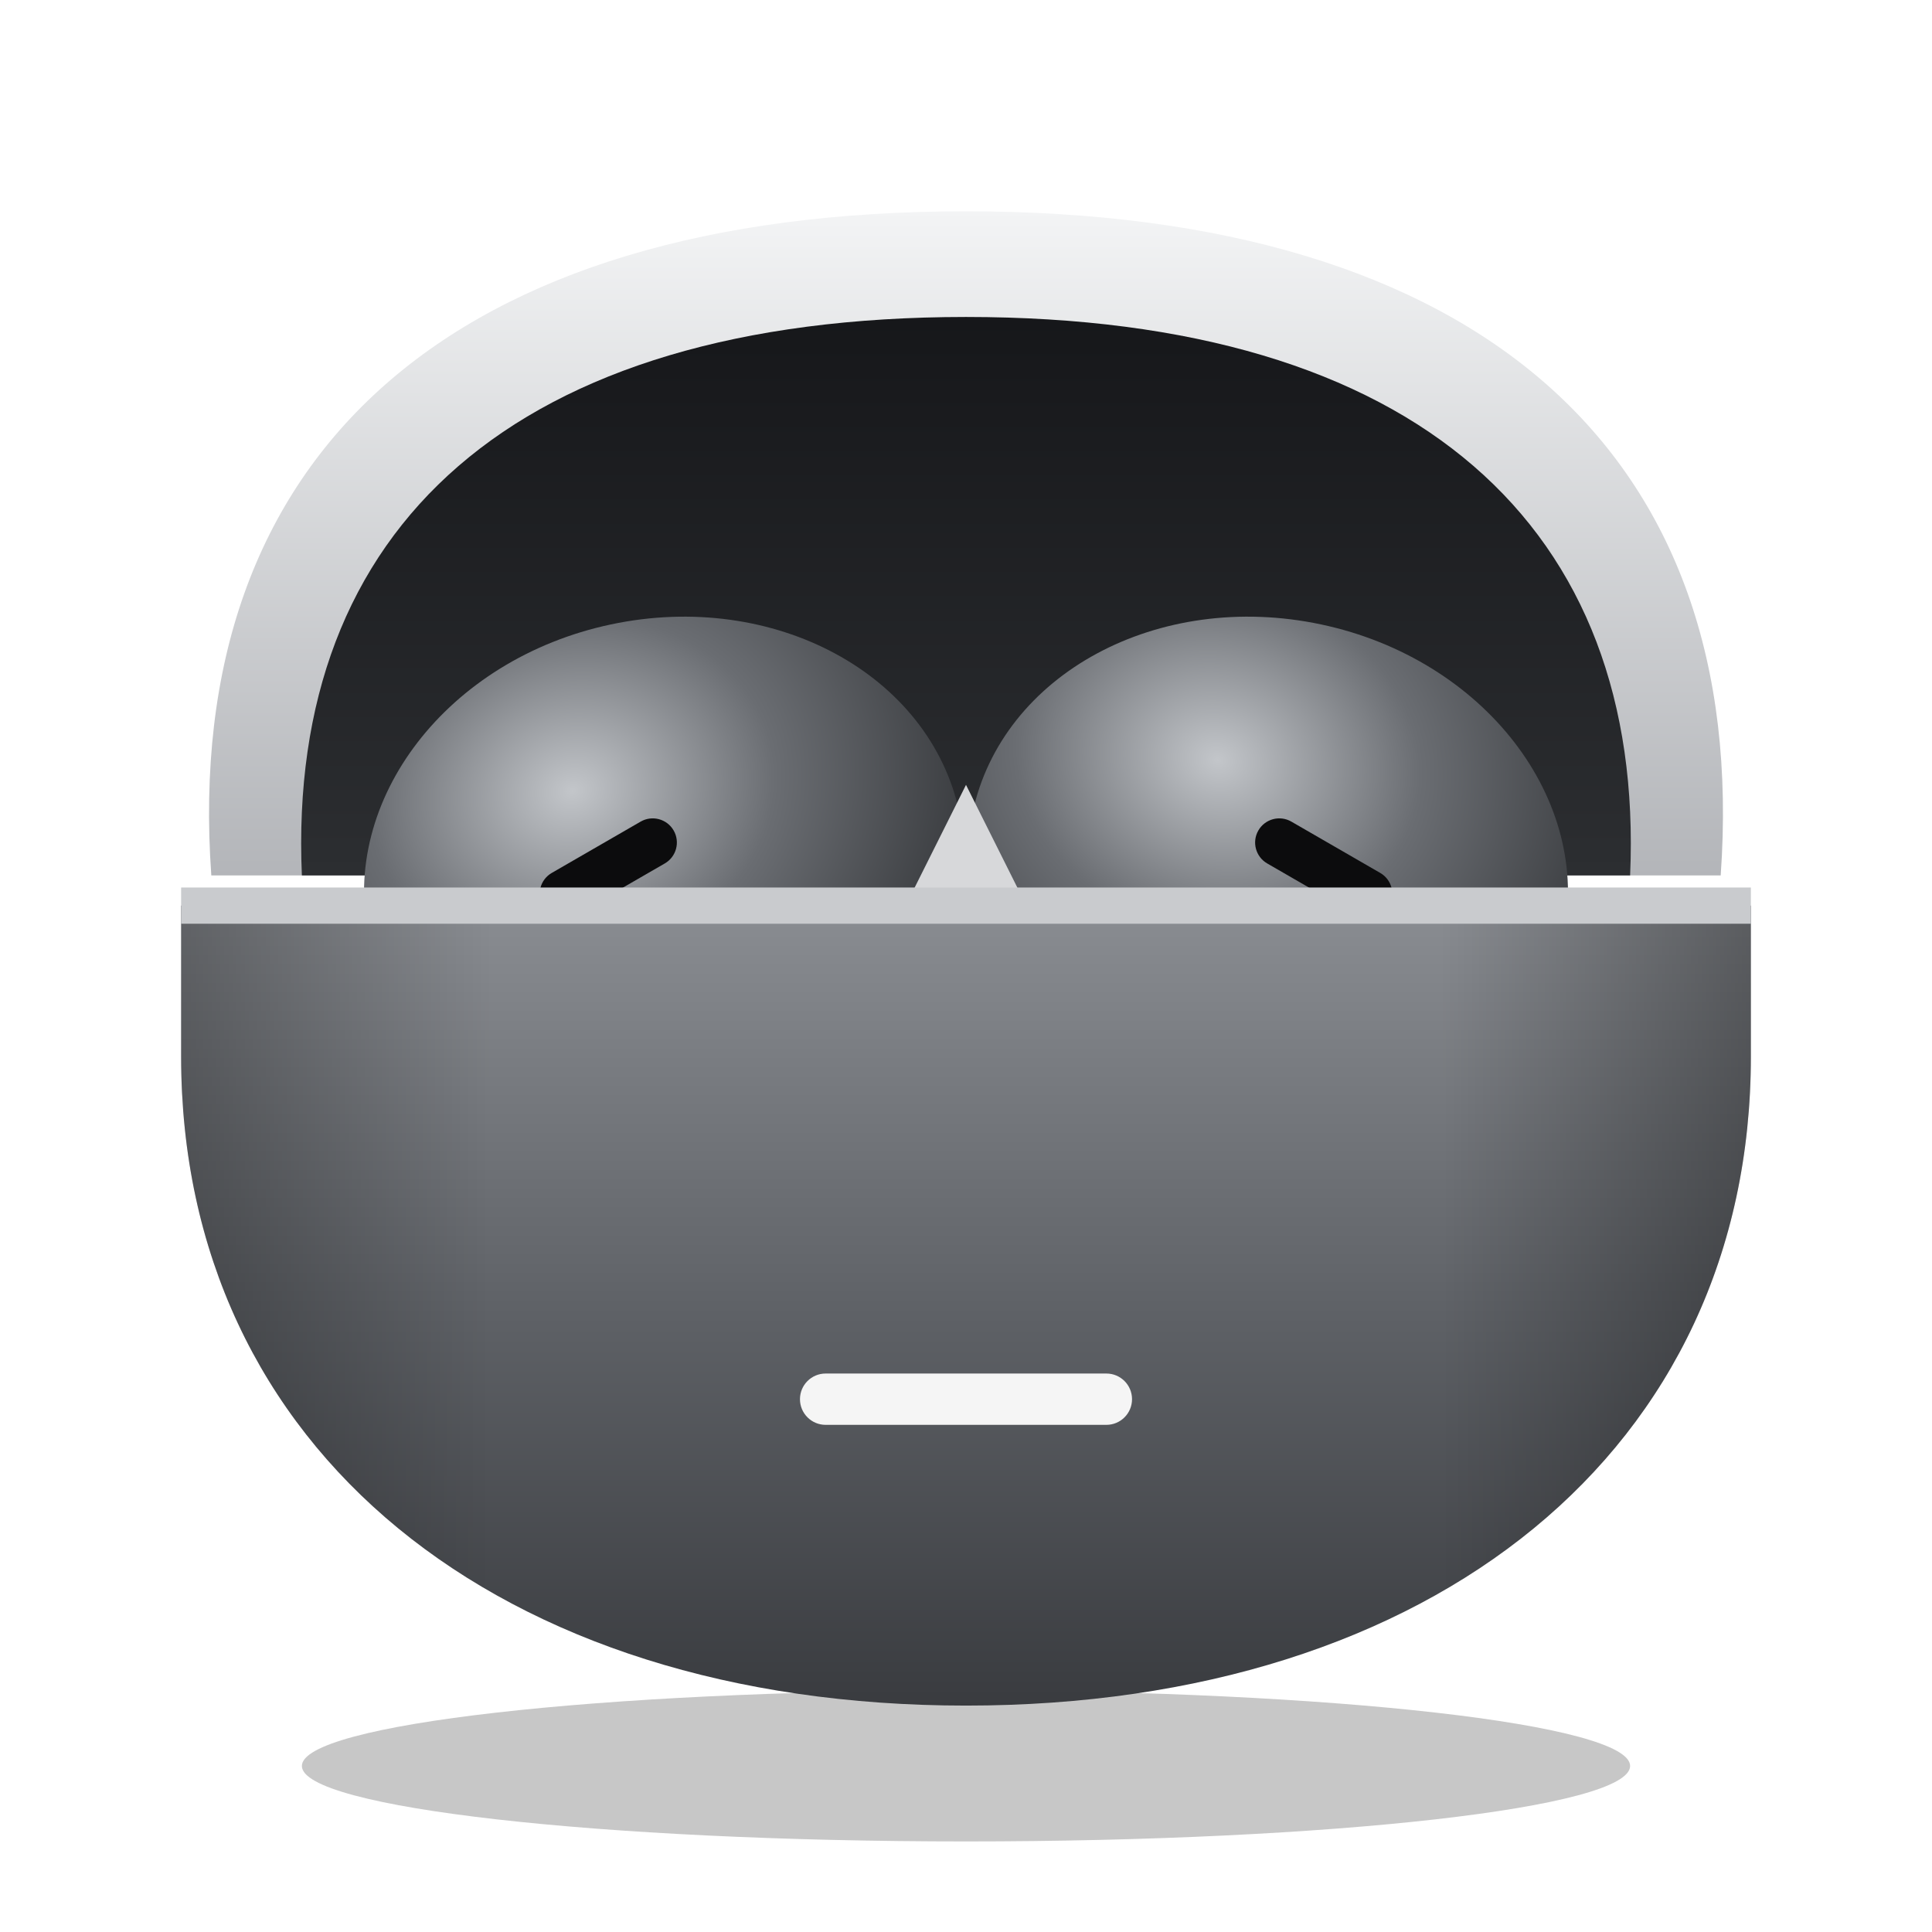
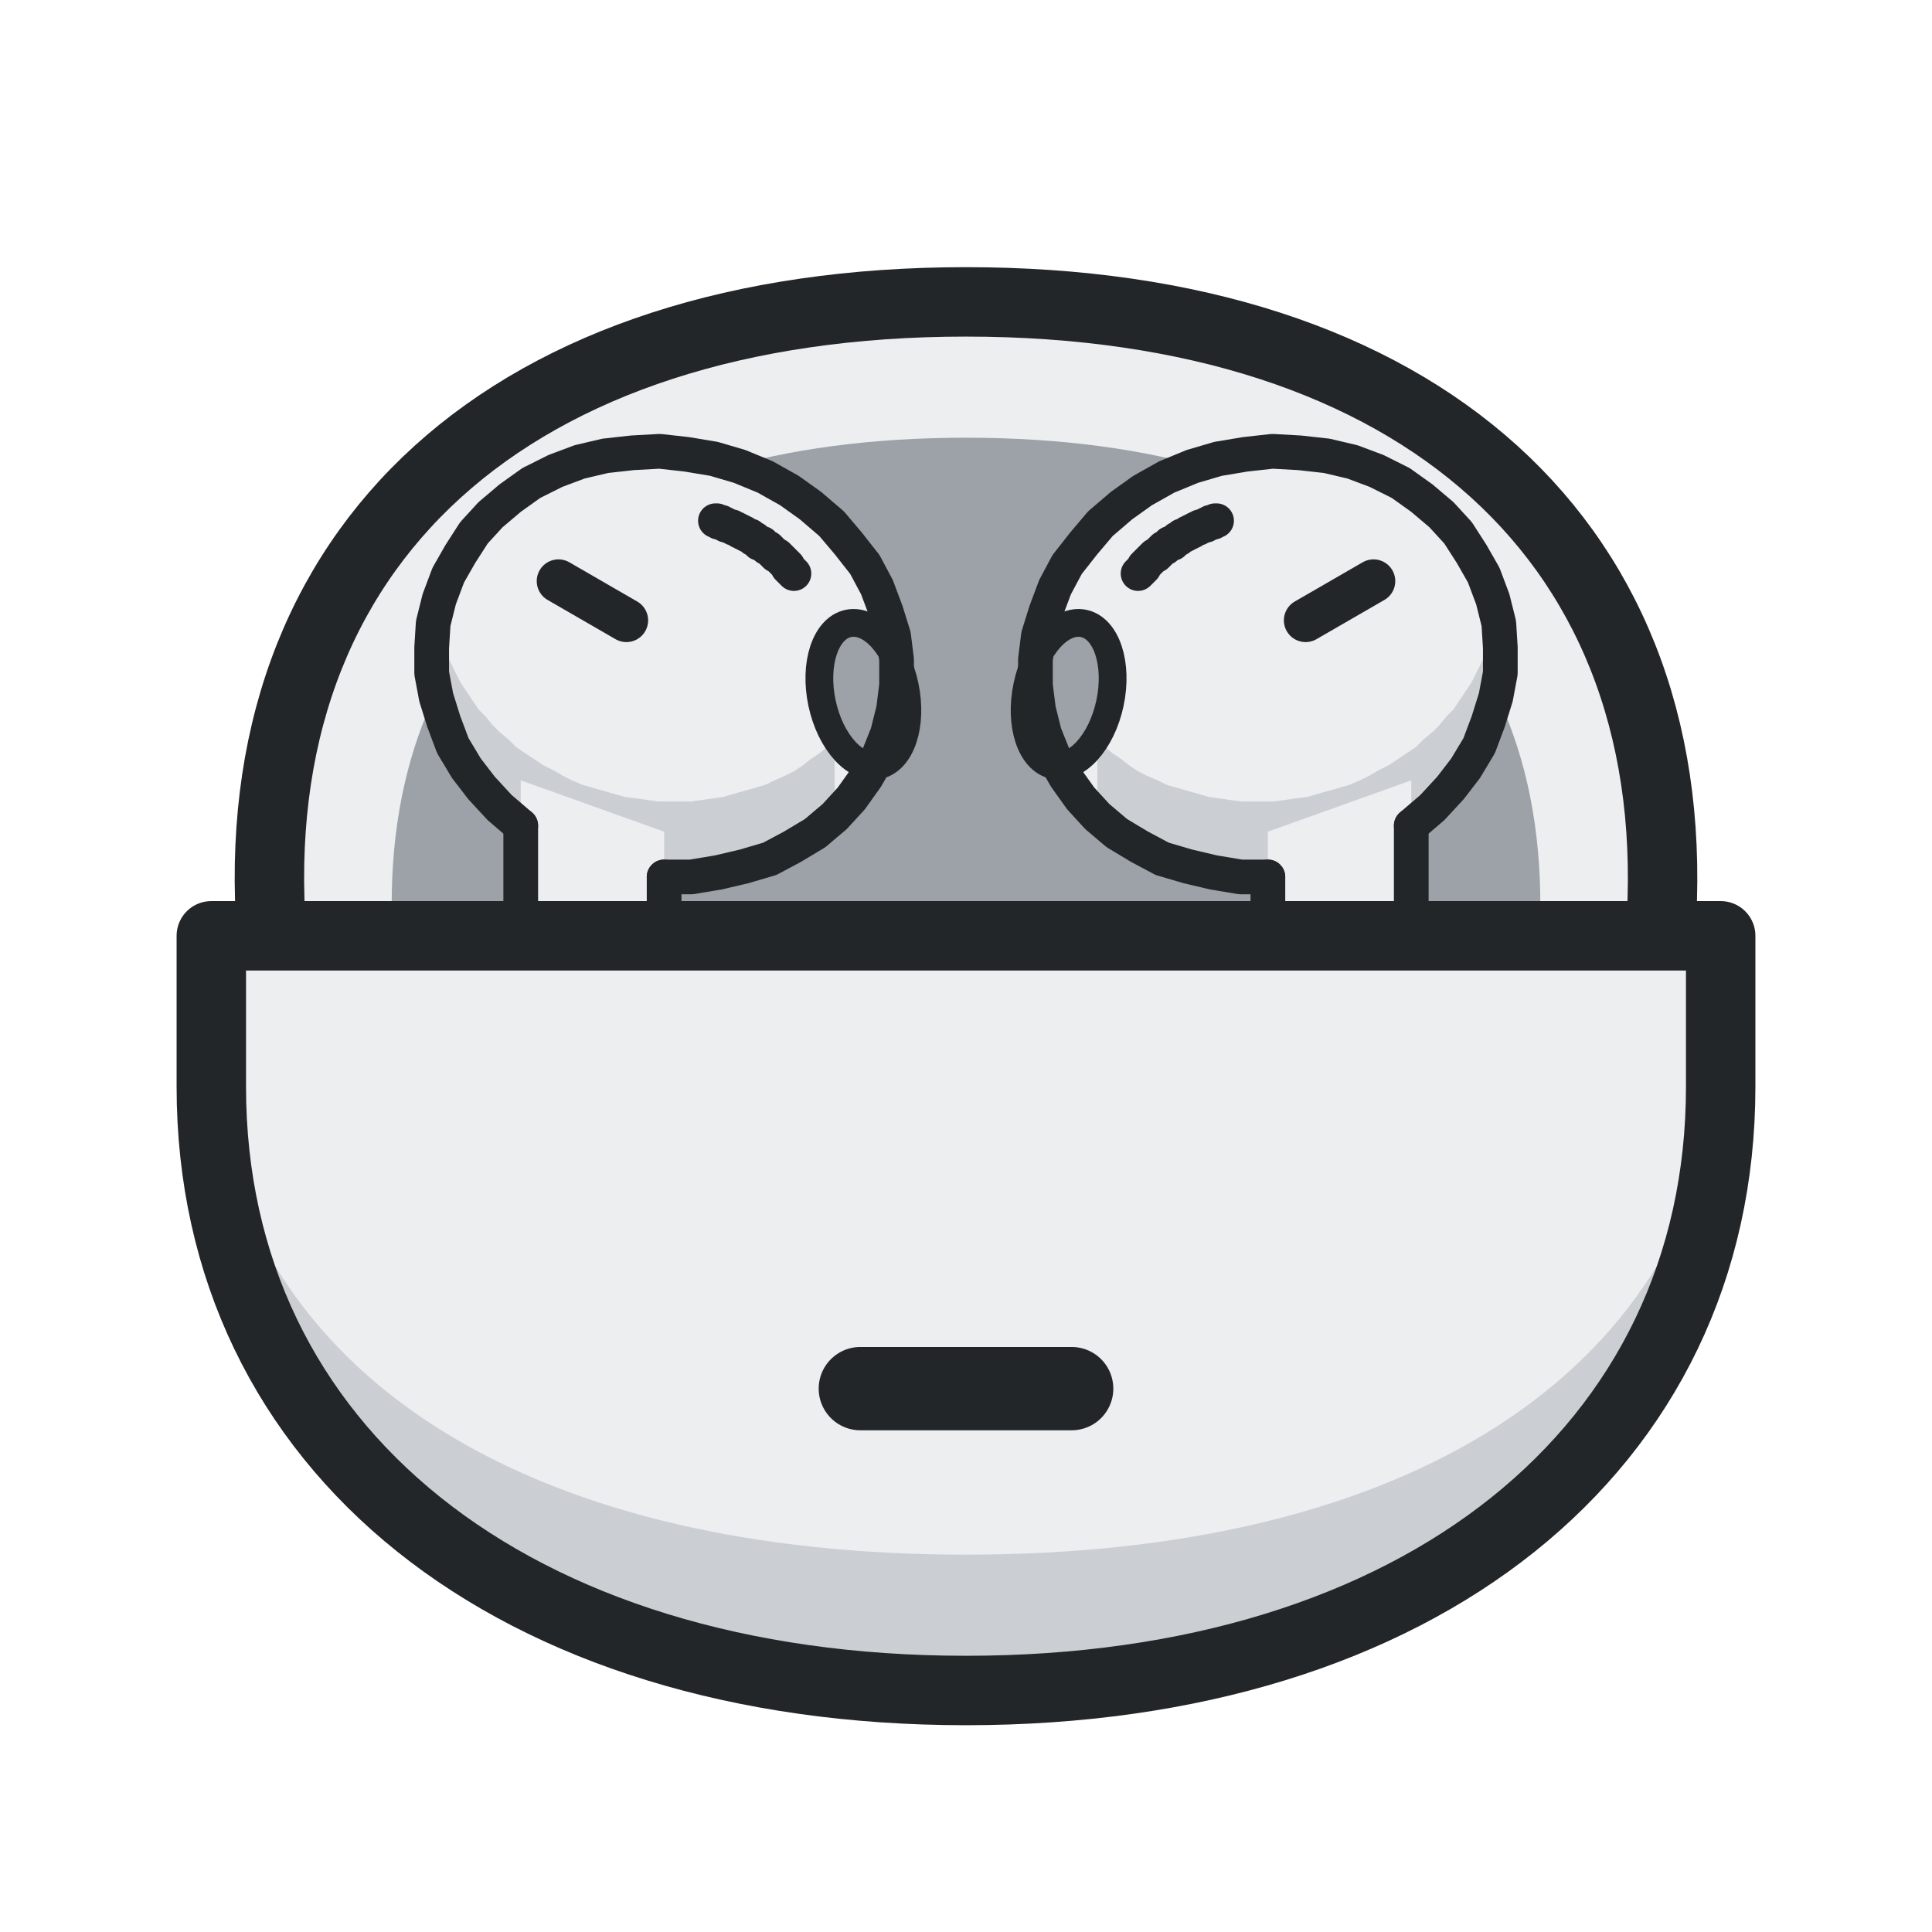
<svg xmlns="http://www.w3.org/2000/svg" viewBox="0 0 128 128">
-   <defs>
-     <linearGradient id="lid" x1="0" y1="0" x2="0" y2="1">
-       <stop offset="0" stop-color="#f3f4f5" />
-       <stop offset="1" stop-color="#b3b5b9" />
-     </linearGradient>
-     <linearGradient id="cavity" x1="0" y1="0" x2="0" y2="1">
-       <stop offset="0" stop-color="#16171a" />
-       <stop offset="1" stop-color="#2c2e31" />
-     </linearGradient>
-     <linearGradient id="body" x1="0" y1="0" x2="0" y2="1">
-       <stop offset="0" stop-color="#8a8d92" />
-       <stop offset="0.5" stop-color="#5f6267" />
-       <stop offset="1" stop-color="#393b3f" />
-     </linearGradient>
-     <linearGradient id="side" x1="0" y1="0" x2="1" y2="0">
-       <stop offset="0" stop-color="#000" stop-opacity="0.3" />
-       <stop offset="0.2" stop-color="#000" stop-opacity="0" />
-       <stop offset="0.8" stop-color="#000" stop-opacity="0" />
-       <stop offset="1" stop-color="#000" stop-opacity="0.34" />
-     </linearGradient>
-     <radialGradient id="bud" cx="0.38" cy="0.3" r="0.75">
-       <stop offset="0" stop-color="#c3c6ca" />
-       <stop offset="0.45" stop-color="#6a6d72" />
-       <stop offset="1" stop-color="#2e3033" />
-     </radialGradient>
-   </defs>
-   <ellipse cx="64" cy="117" rx="44" ry="5" fill="#000" opacity="0.22" />
-   <path d="M14 58 C12 30 30 14 64 14 C98 14 116 30 114 58 Z" fill="url(#lid)" />
-   <path d="M20 58 C19 35 34 21 64 21 C94 21 109 35 108 58 Z" fill="url(#cavity)" />
-   <ellipse cx="44" cy="58" rx="20" ry="17" transform="rotate(-12 44 58)" fill="url(#bud)" />
-   <rect x="35" y="56" width="10" height="3.2" rx="1.6" transform="rotate(-30 40 57)" fill="#0c0c0d" />
-   <ellipse cx="84" cy="58" rx="20" ry="17" transform="rotate(12 84 58)" fill="url(#bud)" />
-   <rect x="83" y="56" width="10" height="3.2" rx="1.6" transform="rotate(30 88 57)" fill="#0c0c0d" />
-   <path d="M64 52 L69 62 H59 Z" fill="#d7d8da" />
-   <path d="M12 60 H116 V70 C116 96 95 113 64 113 C33 113 12 96 12 70 Z" fill="url(#body)" />
-   <path d="M12 60 H116 V70 C116 96 95 113 64 113 C33 113 12 96 12 70 Z" fill="url(#side)" />
-   <path d="M12 60 H116" stroke="#c9cbce" stroke-width="2.4" />
-   <rect x="53" y="91" width="22" height="3.4" rx="1.7" fill="#f5f5f5" />
+   <path d="M18 62 C16 36 34 20 64 20 C94 20 112 36 110 62 Z" fill="#eceef0" />
+   <path d="M26 62 C25 41 39 29 64 29 C89 29 103 41 102 62 Z" fill="#9da2a8" />
+   <path d="M18 62 C16 36 34 20 64 20 C94 20 112 36 110 62 Z" fill="none" stroke="#232629" stroke-width="4.6" stroke-linecap="round" stroke-linejoin="round" />
+   <g>
+     <path d="M93.5 54.7 L93.5 54.7 L94.9 53.5 L96.1 52.2 L97.1 50.9 L98.0 49.4 L98.6 47.8 L99.1 46.2 L99.4 44.6 L99.4 42.9 L99.3 41.3 L98.9 39.7 L98.3 38.1 L97.5 36.7 L96.6 35.3 L95.5 34.1 L94.2 33.0 L92.8 32.0 L91.2 31.2 L89.6 30.6 L87.9 30.2 L86.1 30.0 L84.3 29.9 L82.5 30.1 L80.7 30.4 L79.0 30.9 L77.3 31.6 L75.7 32.5 L74.3 33.5 L72.9 34.7 L71.8 36.0 L70.7 37.4 L69.9 38.9 L69.3 40.5 L68.8 42.1 L68.6 43.7 L68.6 45.4 L68.8 47.0 L69.2 48.6 L69.8 50.1 L70.6 51.5 L71.6 52.9 L72.7 54.1 L74.0 55.2 L75.5 56.1 L77.0 56.9 L78.7 57.4 L80.4 57.8 L82.2 58.1 L84.0 58.1 Z" fill="#eceef0" />
+     <path d="M72.7 54.0 L72.7 54.0 L73.2 54.5 L73.7 54.9 L74.3 55.3 L74.8 55.7 L75.4 56.1 L76.0 56.4 L76.7 56.7 L77.3 57.0 L78.0 57.2 L78.7 57.4 L79.4 57.6 L80.1 57.8 L80.8 57.9 L81.5 58.0 L82.2 58.1 L82.9 58.1 L83.7 58.1 L84.4 58.1 L85.1 58.0 L85.8 57.9 L86.6 57.8 L87.3 57.6 L88.0 57.4 L88.7 57.2 L89.4 57.0 L90.1 56.7 L90.7 56.4 L91.4 56.0 L92.0 55.7 L92.6 55.3 L93.2 54.9 L93.8 54.5 L94.3 54.0 L94.9 53.5 L95.4 53.0 L95.8 52.5 L96.3 52.0 L96.7 51.4 L97.1 50.8 L97.5 50.2 L97.8 49.6 L98.1 49.0 L98.4 48.4 L98.6 47.7 L98.9 47.1 L99.0 46.4 L99.2 45.8 L99.3 45.1 L99.3 40.1 L99.2 40.8 L99.0 41.4 L98.9 42.1 L98.6 42.7 L98.4 43.4 L98.1 44.0 L97.8 44.6 L97.5 45.2 L97.1 45.8 L96.7 46.4 L96.3 47.0 L95.8 47.5 L95.4 48.0 L94.9 48.5 L94.3 49.0 L93.8 49.5 L93.2 49.9 L92.6 50.3 L92.0 50.7 L91.4 51.0 L90.7 51.4 L90.1 51.7 L89.4 52.0 L88.7 52.2 L88.0 52.4 L87.3 52.6 L86.6 52.8 L85.8 52.9 L85.1 53.0 L84.4 53.1 L83.7 53.1 L82.9 53.1 L82.2 53.1 L81.5 53.0 L80.8 52.9 L80.1 52.8 L79.4 52.6 L78.7 52.4 L78.0 52.2 L77.3 52.0 L76.7 51.7 L76.0 51.4 L75.4 51.1 L74.8 50.7 L74.3 50.3 L73.7 49.9 L73.2 49.5 L72.7 49.0 Z" fill="#cbcfd4" />
+     <path d="M84.0 55.1 L84.0 77.8 A4.8 4.8 0 0 0 93.5 77.8 L93.5 51.7 Z" fill="#eceef0" />
+     <ellipse cx="70.8" cy="46.0" rx="2.8" ry="4.8" transform="rotate(12 70.8 46.0)" fill="#9da2a8" stroke="#232629" stroke-width="1.84" />
+     <path d="M93.5 54.7 L93.5 54.7 L94.9 53.5 L96.1 52.2 L97.1 50.9 L98.0 49.4 L98.6 47.8 L99.1 46.2 L99.4 44.6 L99.4 42.9 L99.3 41.3 L98.9 39.7 L98.3 38.1 L97.5 36.7 L96.6 35.3 L95.5 34.1 L94.2 33.0 L92.8 32.0 L91.2 31.2 L89.6 30.6 L87.9 30.2 L86.1 30.0 L84.3 29.9 L82.5 30.1 L80.7 30.4 L79.0 30.9 L77.3 31.6 L75.7 32.5 L74.3 33.5 L72.9 34.7 L71.8 36.0 L70.7 37.4 L69.9 38.9 L69.3 40.5 L68.8 42.1 L68.6 43.7 L68.6 45.4 L68.8 47.0 L69.2 48.6 L69.8 50.1 L70.6 51.5 L71.6 52.9 L72.7 54.1 L74.0 55.2 L75.5 56.1 L77.0 56.9 L78.7 57.4 L80.4 57.8 L82.2 58.1 L84.0 58.1" fill="none" stroke="#232629" stroke-width="2.30" stroke-linecap="round" stroke-linejoin="round" />
+     <path d="M93.5 54.7 L93.5 77.8 A4.8 4.8 0 0 1 84.0 77.8 L84.0 70.5" fill="none" stroke="#232629" stroke-width="2.30" stroke-linecap="round" stroke-linejoin="round" />
+     <path d="M84.0 66.0 L84.0 58.1" fill="none" stroke="#232629" stroke-width="2.30" stroke-linecap="round" stroke-linejoin="round" />
+     <path d="M75.4 38.0 L75.4 38.0 L75.5 37.9 L75.6 37.8 L75.7 37.7 L75.8 37.6 L75.8 37.5 L75.9 37.4 L76.0 37.3 L76.1 37.2 L76.2 37.1 L76.3 37.0 L76.4 36.9 L76.5 36.8 L76.6 36.8 L76.7 36.7 L76.8 36.6 L76.9 36.5 L77.0 36.4 L77.1 36.3 L77.2 36.3 L77.3 36.2 L77.4 36.1 L77.5 36.0 L77.7 36.0 L77.8 35.9 L77.9 35.8 L78.0 35.7 L78.1 35.7 L78.2 35.6 L78.3 35.5 L78.4 35.5 L78.6 35.4 L78.7 35.3 L78.8 35.3 L78.9 35.2 L79.0 35.2 L79.1 35.1 L79.3 35.0 L79.4 35.0 L79.5 34.9 L79.6 34.9 L79.8 34.8 L79.9 34.8 L80.0 34.7 L80.1 34.7 L80.2 34.6 L80.4 34.6 L80.5 34.5 L80.6 34.5" fill="none" stroke="#232629" stroke-width="2.30" stroke-linecap="round" stroke-linejoin="round" />
+     <path d="M86.5 41.1 L91.0 38.5" fill="none" stroke="#232629" stroke-width="2.88" stroke-linecap="round" />
+   </g>
+   <g transform="translate(128 0) scale(-1 1)">
+     <path d="M93.5 54.7 L93.5 54.7 L94.9 53.5 L96.1 52.2 L97.1 50.9 L98.0 49.4 L98.6 47.8 L99.1 46.2 L99.4 44.6 L99.4 42.9 L99.3 41.3 L98.9 39.7 L98.3 38.1 L97.5 36.7 L96.6 35.3 L95.5 34.1 L94.2 33.0 L92.8 32.0 L91.2 31.2 L89.6 30.6 L87.9 30.2 L86.1 30.0 L84.3 29.9 L82.5 30.1 L80.7 30.4 L79.0 30.9 L77.3 31.6 L75.7 32.5 L74.3 33.5 L72.9 34.7 L71.8 36.0 L70.7 37.4 L69.9 38.9 L69.3 40.5 L68.8 42.1 L68.6 43.7 L68.6 45.4 L68.8 47.0 L69.2 48.6 L69.8 50.1 L70.6 51.5 L71.6 52.9 L72.7 54.1 L74.0 55.2 L75.5 56.1 L77.0 56.9 L78.7 57.4 L80.4 57.8 L82.2 58.1 L84.0 58.1 Z" fill="#eceef0" />
+     <path d="M72.7 54.0 L72.7 54.0 L73.2 54.5 L73.7 54.9 L74.3 55.3 L74.8 55.7 L75.4 56.1 L76.0 56.4 L76.7 56.7 L77.3 57.0 L78.0 57.2 L78.7 57.4 L79.4 57.6 L80.1 57.8 L80.8 57.9 L81.5 58.0 L82.2 58.1 L82.9 58.1 L83.7 58.1 L84.4 58.1 L85.1 58.0 L85.8 57.9 L86.6 57.8 L87.3 57.6 L88.0 57.4 L88.7 57.2 L89.4 57.0 L90.1 56.7 L90.7 56.4 L91.4 56.0 L92.0 55.7 L92.6 55.3 L93.2 54.9 L93.8 54.5 L94.3 54.0 L94.9 53.5 L95.4 53.0 L95.8 52.5 L96.3 52.0 L96.7 51.4 L97.1 50.8 L97.5 50.2 L97.8 49.6 L98.1 49.0 L98.4 48.4 L98.6 47.7 L98.9 47.1 L99.0 46.4 L99.2 45.8 L99.3 45.1 L99.3 40.1 L99.2 40.8 L99.0 41.4 L98.9 42.1 L98.6 42.7 L98.4 43.4 L98.1 44.0 L97.8 44.6 L97.5 45.2 L97.1 45.8 L96.7 46.4 L96.3 47.0 L95.8 47.5 L95.4 48.0 L94.9 48.5 L94.3 49.0 L93.8 49.5 L93.2 49.9 L92.6 50.3 L92.0 50.7 L91.4 51.0 L90.7 51.4 L90.1 51.7 L89.4 52.0 L88.7 52.2 L88.0 52.4 L87.3 52.6 L86.6 52.8 L85.8 52.9 L85.1 53.0 L84.4 53.1 L83.7 53.1 L82.9 53.1 L82.2 53.1 L81.5 53.0 L80.8 52.9 L80.1 52.8 L79.4 52.6 L78.7 52.4 L78.0 52.2 L77.3 52.0 L76.7 51.7 L76.0 51.4 L75.4 51.1 L74.8 50.7 L74.3 50.3 L73.7 49.9 L73.2 49.5 L72.7 49.0 Z" fill="#cbcfd4" />
+     <path d="M84.0 55.1 L84.0 77.8 A4.8 4.8 0 0 0 93.5 77.8 L93.5 51.7 Z" fill="#eceef0" />
+     <ellipse cx="70.8" cy="46.0" rx="2.8" ry="4.8" transform="rotate(12 70.8 46.0)" fill="#9da2a8" stroke="#232629" stroke-width="1.84" />
+     <path d="M93.5 54.7 L93.5 54.7 L94.9 53.5 L96.1 52.2 L97.1 50.9 L98.0 49.4 L98.6 47.8 L99.1 46.2 L99.4 44.6 L99.4 42.9 L99.3 41.3 L98.9 39.7 L98.3 38.1 L97.5 36.7 L96.6 35.3 L95.5 34.1 L94.2 33.0 L92.8 32.0 L91.2 31.2 L89.6 30.6 L87.9 30.2 L86.1 30.0 L84.3 29.9 L82.5 30.1 L80.7 30.4 L79.0 30.9 L77.3 31.6 L75.7 32.5 L74.3 33.5 L72.9 34.7 L71.8 36.0 L70.7 37.4 L69.9 38.9 L69.3 40.5 L68.8 42.1 L68.6 43.7 L68.6 45.4 L68.8 47.0 L69.2 48.6 L69.8 50.1 L70.6 51.5 L71.6 52.9 L72.7 54.1 L74.0 55.2 L75.5 56.1 L77.0 56.9 L78.7 57.4 L80.4 57.8 L82.2 58.1 L84.0 58.1" fill="none" stroke="#232629" stroke-width="2.30" stroke-linecap="round" stroke-linejoin="round" />
+     <path d="M93.5 54.7 L93.5 77.8 A4.8 4.8 0 0 1 84.0 77.8 L84.0 70.5" fill="none" stroke="#232629" stroke-width="2.30" stroke-linecap="round" stroke-linejoin="round" />
+     <path d="M84.0 66.0 L84.0 58.1" fill="none" stroke="#232629" stroke-width="2.30" stroke-linecap="round" stroke-linejoin="round" />
+     <path d="M75.4 38.0 L75.4 38.0 L75.5 37.9 L75.6 37.8 L75.7 37.7 L75.8 37.6 L75.8 37.5 L75.9 37.4 L76.0 37.3 L76.1 37.2 L76.2 37.1 L76.3 37.0 L76.4 36.9 L76.5 36.8 L76.6 36.8 L76.7 36.7 L76.8 36.6 L76.9 36.5 L77.0 36.4 L77.1 36.3 L77.2 36.3 L77.3 36.2 L77.4 36.1 L77.5 36.0 L77.7 36.0 L77.8 35.9 L77.9 35.8 L78.0 35.7 L78.1 35.7 L78.2 35.6 L78.3 35.5 L78.4 35.5 L78.6 35.4 L78.7 35.3 L78.8 35.3 L78.9 35.2 L79.0 35.2 L79.1 35.1 L79.3 35.0 L79.4 35.0 L79.5 34.9 L79.6 34.9 L79.8 34.8 L79.9 34.8 L80.0 34.7 L80.1 34.7 L80.2 34.6 L80.4 34.6 L80.5 34.5 L80.6 34.5" fill="none" stroke="#232629" stroke-width="2.30" stroke-linecap="round" stroke-linejoin="round" />
+     <path d="M86.5 41.1 L91.0 38.5" fill="none" stroke="#232629" stroke-width="2.88" stroke-linecap="round" />
+   </g>
+   <path d="M14 62 H114 V72 C114 96 94 112 64 112 C34 112 14 96 14 72 Z" fill="#eceef0" />
+   <path d="M14 72 C14 96 34 112 64 112 C94 112 114 96 114 72 C111 92 92 103 64 103 C36 103 17 92 14 72 Z" fill="#cbcfd4" />
+   <path d="M14 62 H114 V72 C114 96 94 112 64 112 C34 112 14 96 14 72 Z" fill="none" stroke="#232629" stroke-width="4.6" stroke-linecap="round" stroke-linejoin="round" />
+   <path d="M57 92 H71" fill="none" stroke="#232629" stroke-width="5.52" stroke-linecap="round" />
</svg>
